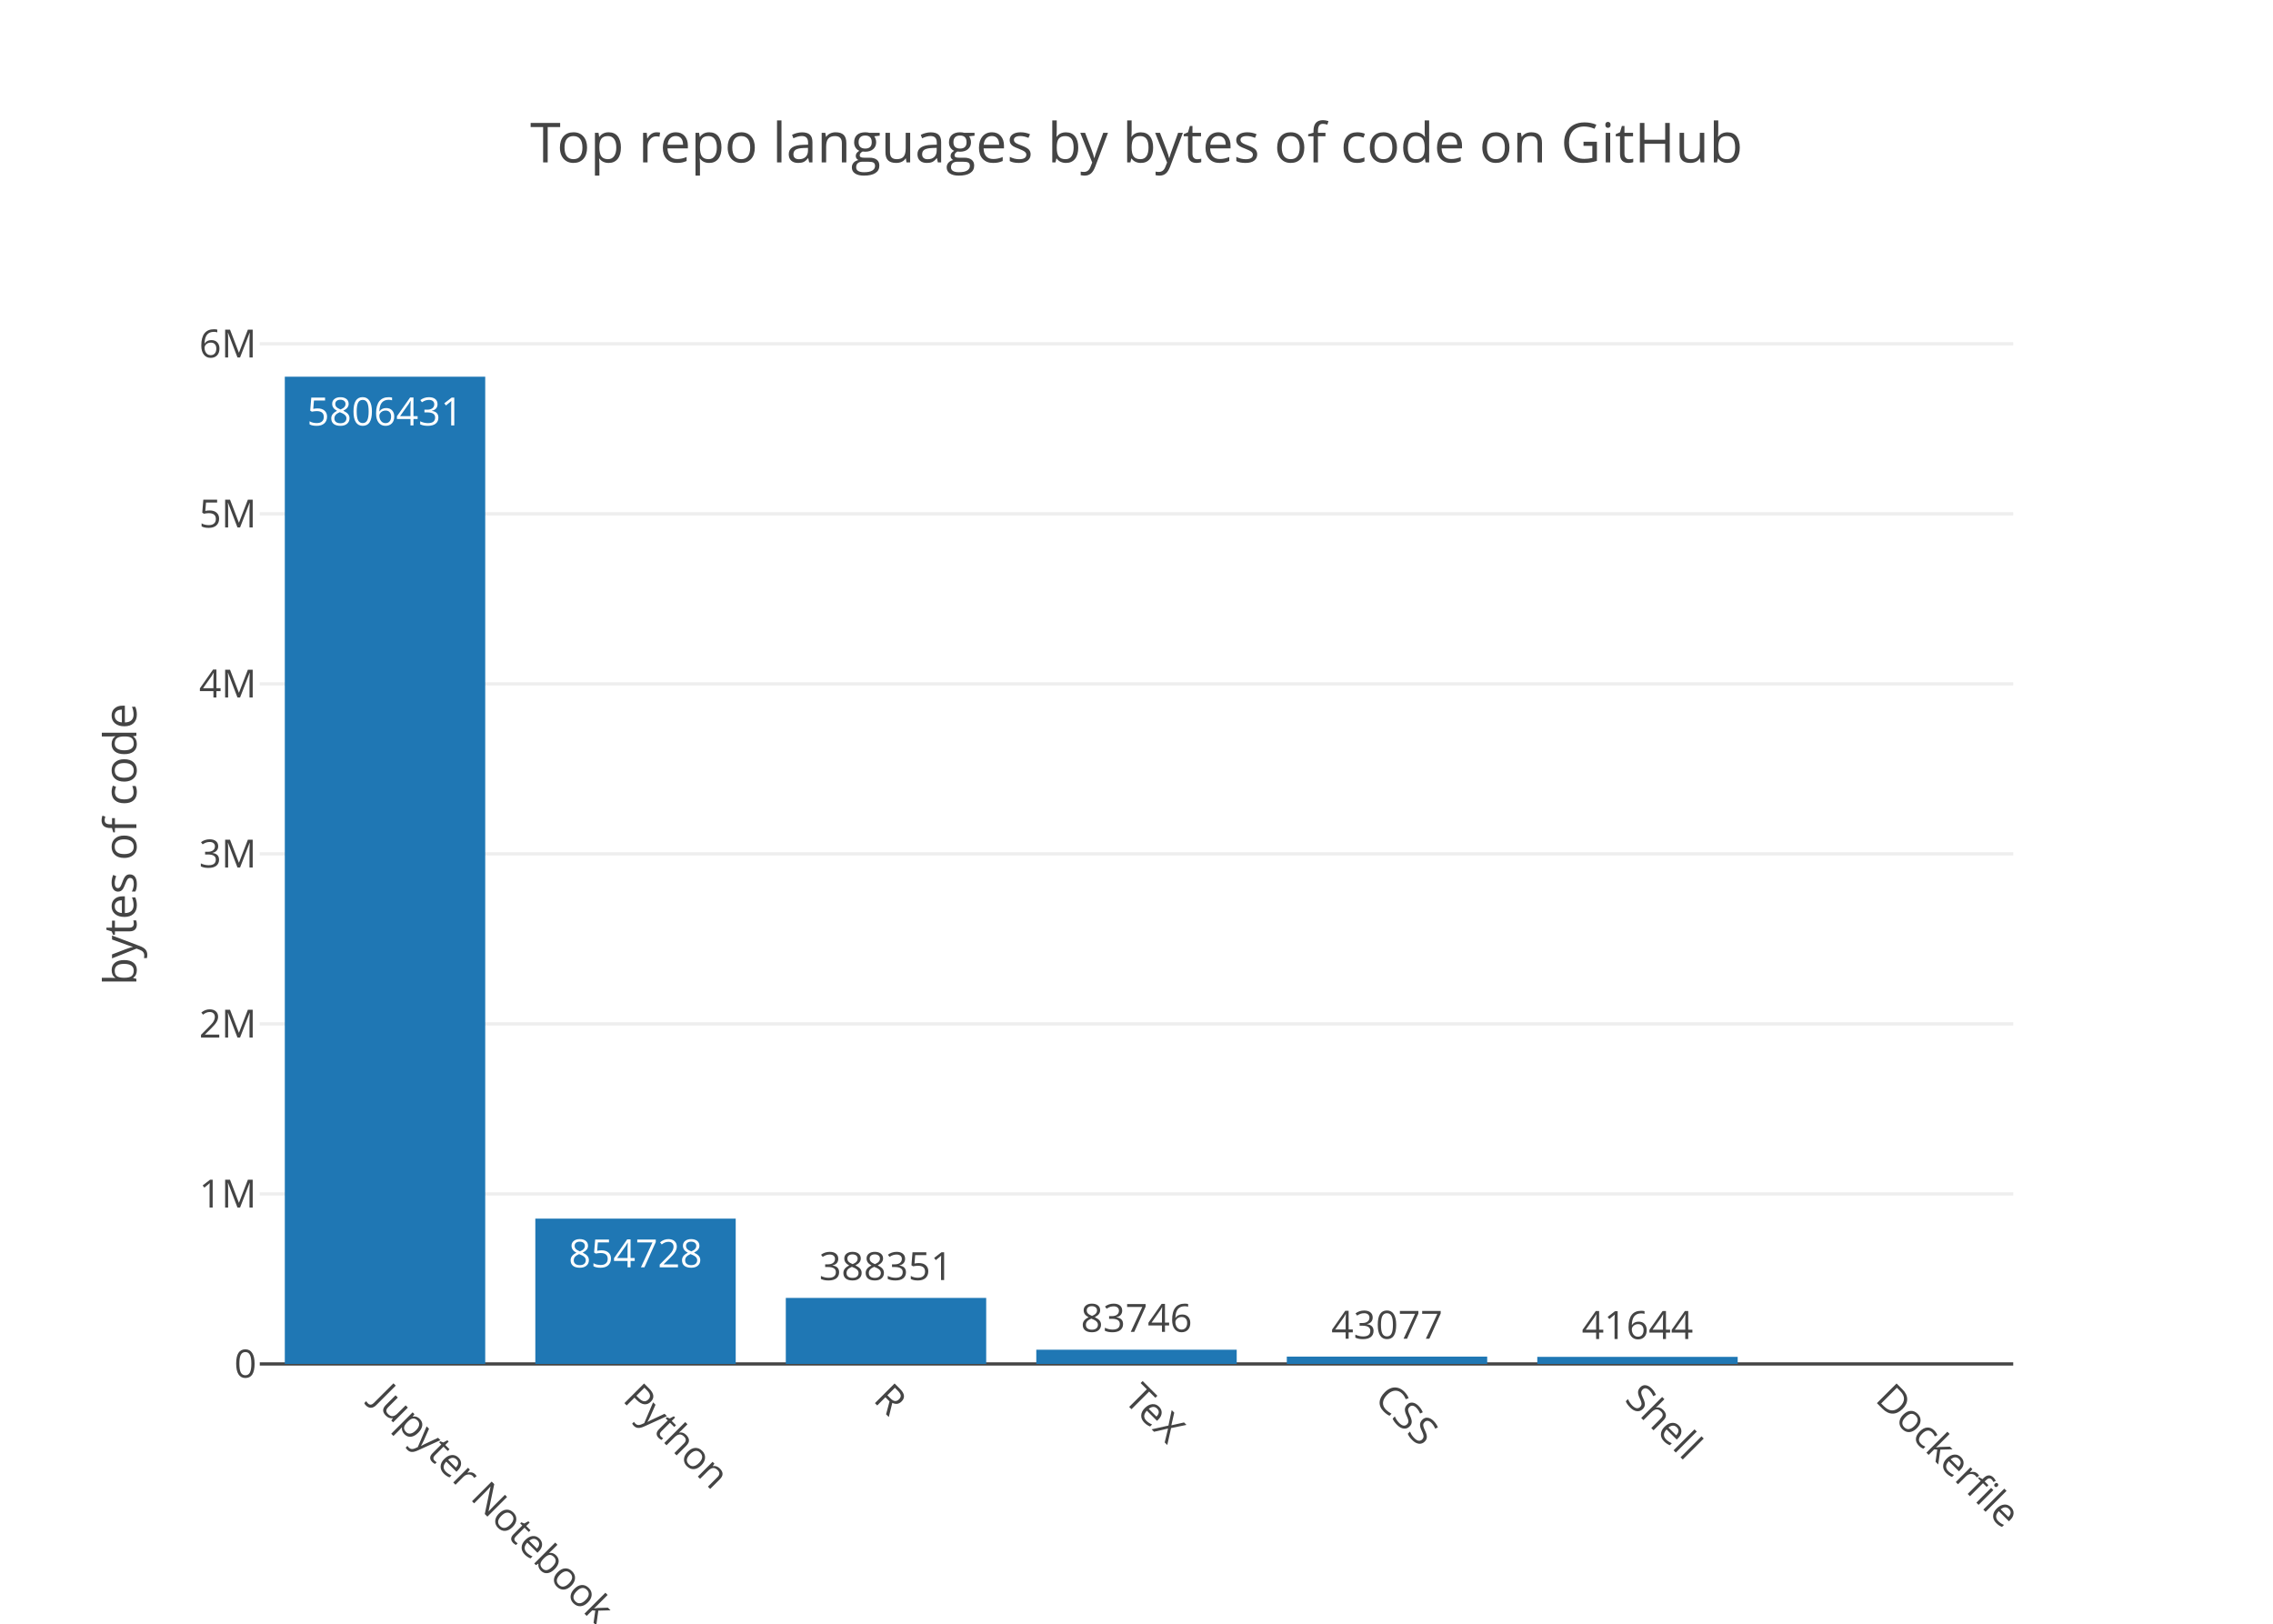
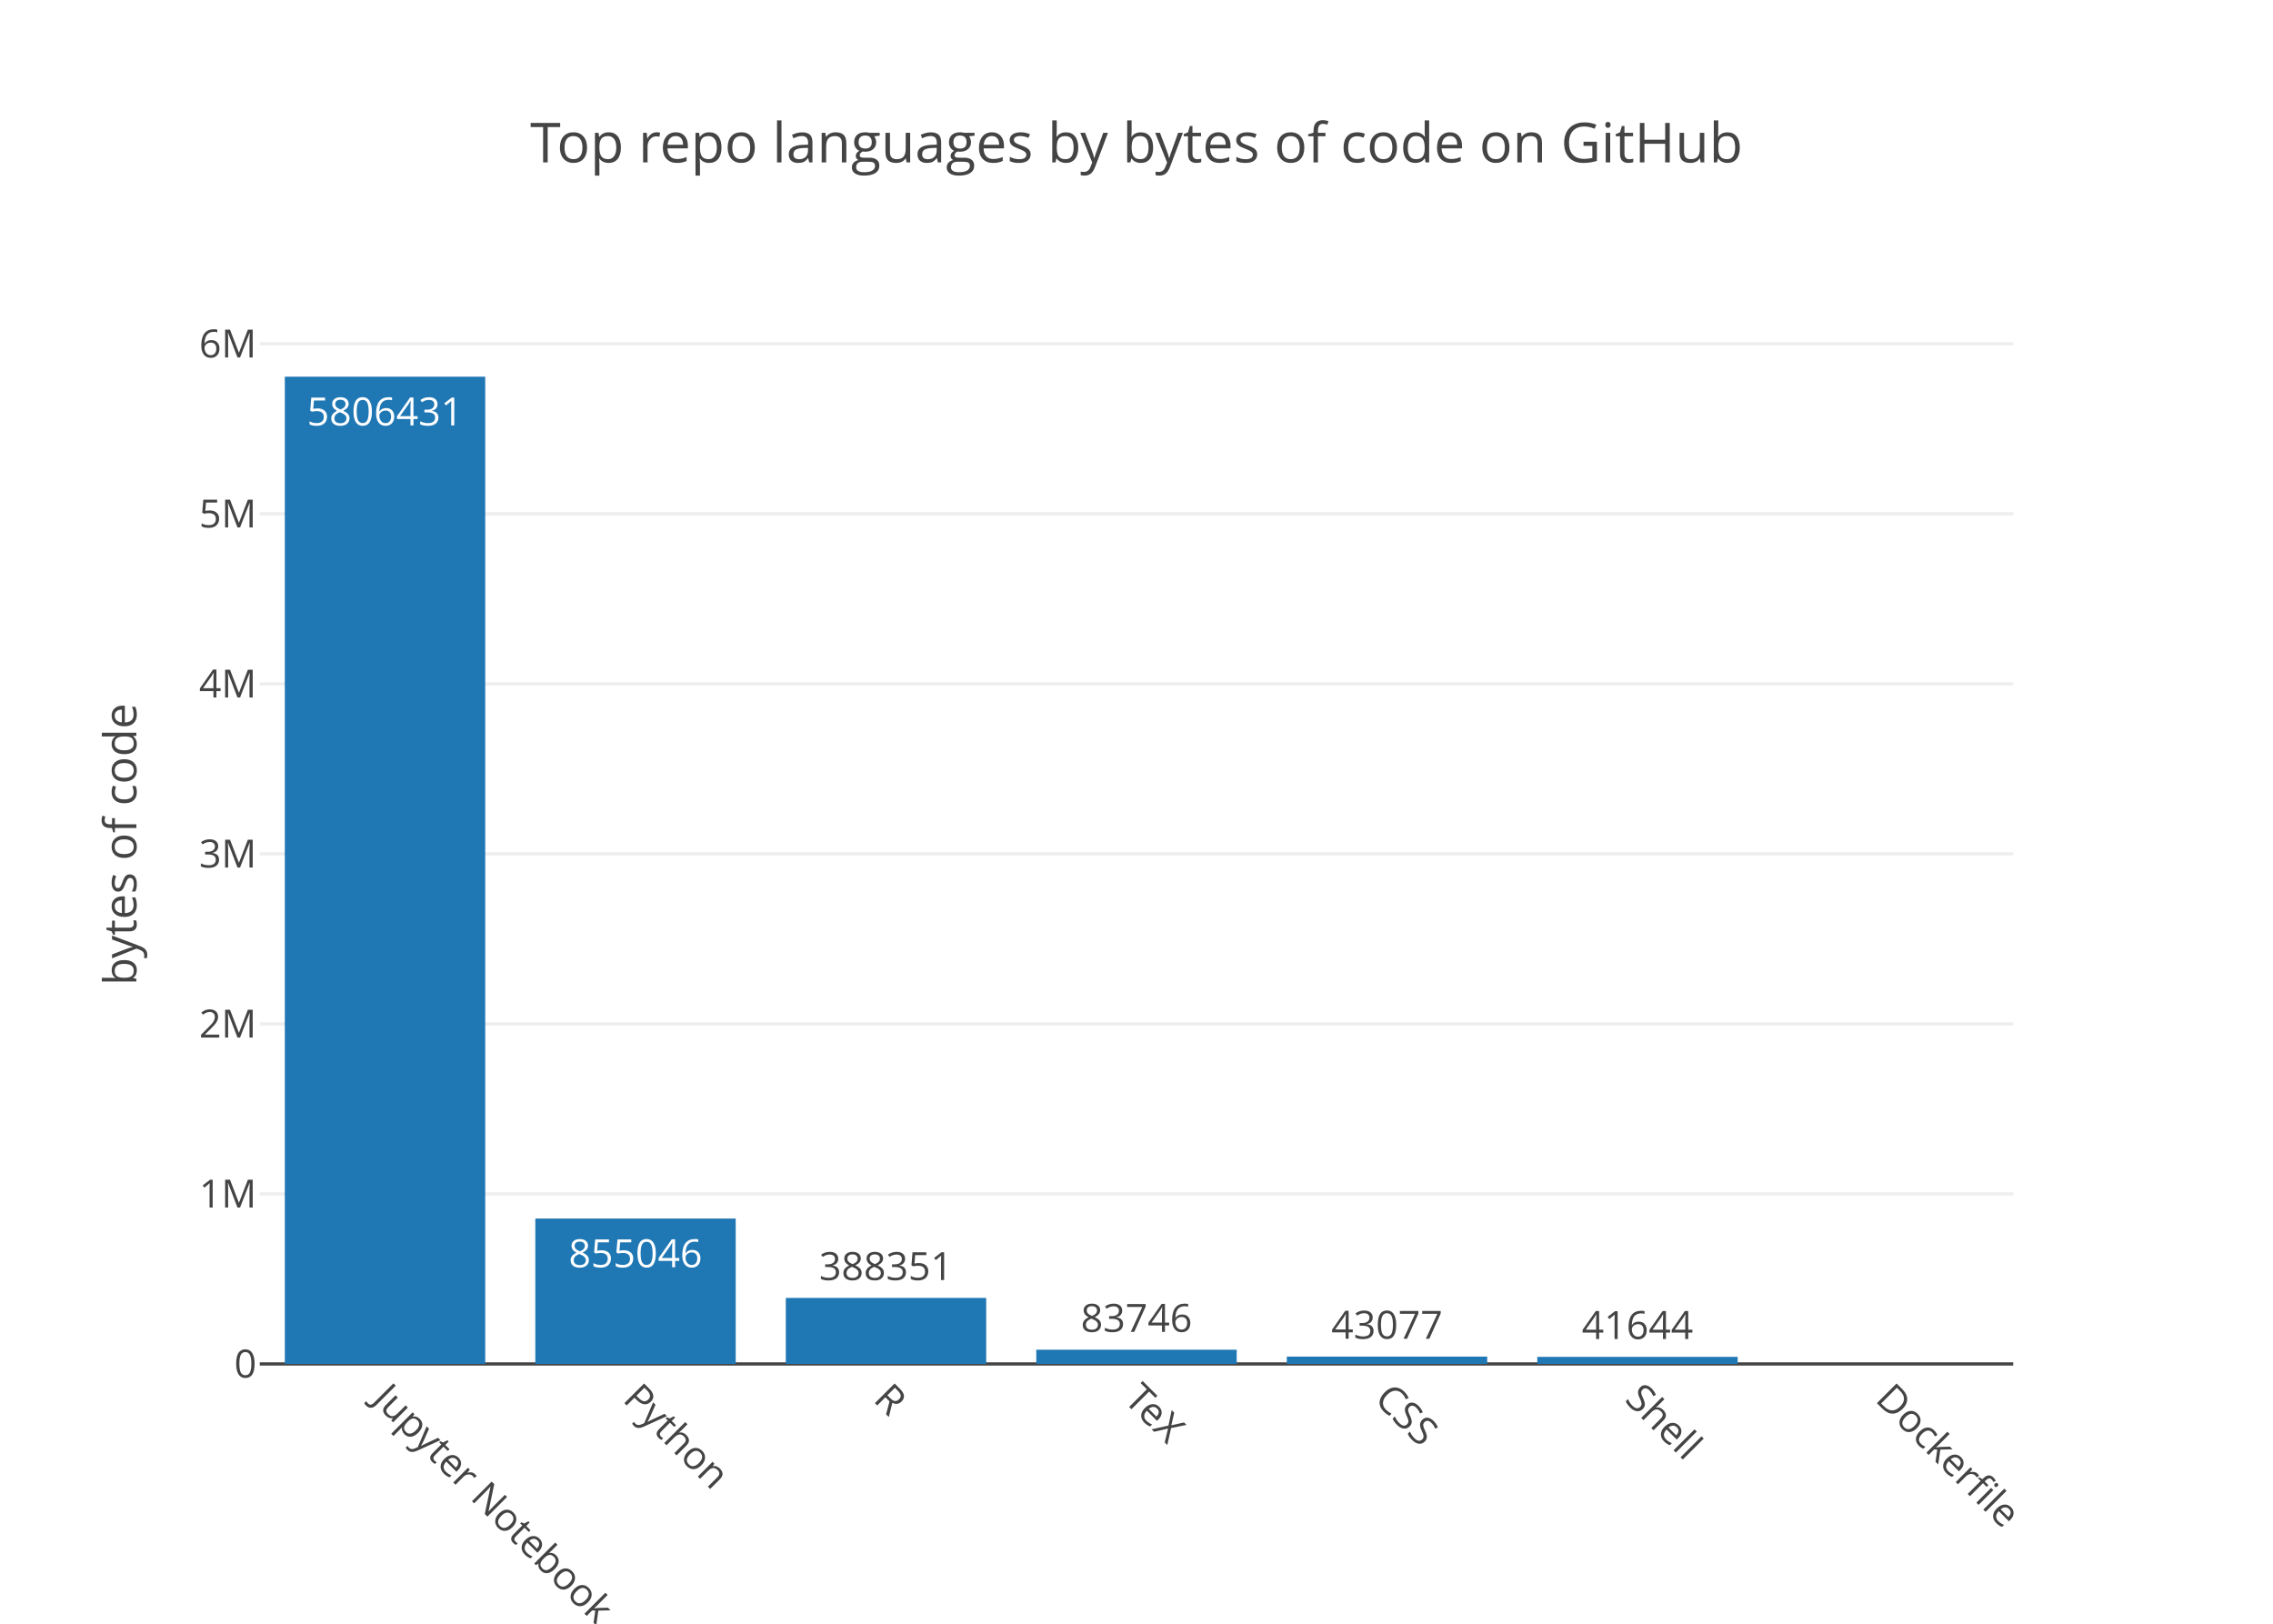
<svg xmlns="http://www.w3.org/2000/svg" class="main-svg" width="700" height="500" viewBox="0 0 700 500">
  <rect x="0" y="0" width="700" height="500" style="fill: rgb(255, 255, 255); fill-opacity: 1;" />
-   <defs id="defs-e95e8a">
+   <defs id="defs-76a1be">
    <g class="clips">
-       <clipPath id="clipe95e8axyplot" class="plotclip">
+       <clipPath id="clip76a1bexyplot" class="plotclip">
        <rect width="540" height="320" />
      </clipPath>
-       <clipPath class="axesclip" id="clipe95e8ax">
+       <clipPath class="axesclip" id="clip76a1bex">
        <rect x="80" y="0" width="540" height="500" />
      </clipPath>
-       <clipPath class="axesclip" id="clipe95e8ay">
+       <clipPath class="axesclip" id="clip76a1bey">
        <rect x="0" y="100" width="700" height="320" />
      </clipPath>
-       <clipPath class="axesclip" id="clipe95e8axy">
+       <clipPath class="axesclip" id="clip76a1bexy">
        <rect x="80" y="100" width="540" height="320" />
      </clipPath>
    </g>
    <g class="gradients" />
  </defs>
  <g class="bglayer" />
  <g class="layer-below">
    <g class="imagelayer" />
    <g class="shapelayer" />
  </g>
  <g class="cartesianlayer">
    <g class="subplot xy">
      <g class="layer-subplot">
        <g class="shapelayer" />
        <g class="imagelayer" />
      </g>
      <g class="gridlayer">
        <g class="x" />
        <g class="y">
          <path class="ygrid crisp" transform="translate(0,367.64)" d="M80,0h540" style="stroke: rgb(238, 238, 238); stroke-opacity: 1; stroke-width: 1px;" />
          <path class="ygrid crisp" transform="translate(0,315.29)" d="M80,0h540" style="stroke: rgb(238, 238, 238); stroke-opacity: 1; stroke-width: 1px;" />
          <path class="ygrid crisp" transform="translate(0,262.93)" d="M80,0h540" style="stroke: rgb(238, 238, 238); stroke-opacity: 1; stroke-width: 1px;" />
          <path class="ygrid crisp" transform="translate(0,210.58)" d="M80,0h540" style="stroke: rgb(238, 238, 238); stroke-opacity: 1; stroke-width: 1px;" />
          <path class="ygrid crisp" transform="translate(0,158.22)" d="M80,0h540" style="stroke: rgb(238, 238, 238); stroke-opacity: 1; stroke-width: 1px;" />
          <path class="ygrid crisp" transform="translate(0,105.87)" d="M80,0h540" style="stroke: rgb(238, 238, 238); stroke-opacity: 1; stroke-width: 1px;" />
        </g>
      </g>
      <g class="zerolinelayer">
        <path class="yzl zl crisp" transform="translate(0,420)" d="M80,0h540" style="stroke: rgb(68, 68, 68); stroke-opacity: 1; stroke-width: 1px;" />
      </g>
      <path class="xlines-below" />
      <path class="ylines-below" />
      <g class="overlines-below" />
      <g class="xaxislayer-below" />
      <g class="yaxislayer-below" />
      <g class="overaxes-below" />
-       <g class="plot" transform="translate(80, 100)" clip-path="url('#clipe95e8axyplot')">
+       <g class="plot" transform="translate(80, 100)" clip-path="url('#clip76a1bexyplot')">
        <g class="barlayer mlayer">
          <g class="trace bars" style="opacity: 1;">
            <g class="points">
              <g class="point">
                <path d="M7.71,320V16H69.43V320Z" style="vector-effect: non-scaling-stroke; opacity: 1; stroke-width: 0px; fill: rgb(31, 119, 180); fill-opacity: 1;" />
                <text class="bartext bartext-inside" transform="translate(38.56219 31)" text-anchor="middle" data-notex="1" x="0" y="0" style="font-family: 'Open Sans', verdana, arial, sans-serif; font-size: 12px; fill: rgb(255, 255, 255); fill-opacity: 1; white-space: pre;">5806431</text>
              </g>
              <g class="point">
-                 <path d="M84.86,320V275.25H146.57V320Z" style="vector-effect: non-scaling-stroke; opacity: 1; stroke-width: 0px; fill: rgb(31, 119, 180); fill-opacity: 1;" />
-                 <text class="bartext bartext-inside" transform="translate(115.7072 290.25)" text-anchor="middle" data-notex="1" x="0" y="0" style="font-family: 'Open Sans', verdana, arial, sans-serif; font-size: 12px; fill: rgb(255, 255, 255); fill-opacity: 1; white-space: pre;">854728</text>
+                 <path d="M84.86,320V275.23H146.57V320Z" style="vector-effect: non-scaling-stroke; opacity: 1; stroke-width: 0px; fill: rgb(31, 119, 180); fill-opacity: 1;" />
+                 <text class="bartext bartext-inside" transform="translate(115.7072 290.23)" text-anchor="middle" data-notex="1" x="0" y="0" style="font-family: 'Open Sans', verdana, arial, sans-serif; font-size: 12px; fill: rgb(255, 255, 255); fill-opacity: 1; white-space: pre;">855046</text>
              </g>
              <g class="point">
                <path d="M162,320V299.67H223.71V320Z" style="vector-effect: non-scaling-stroke; opacity: 1; stroke-width: 0px; fill: rgb(31, 119, 180); fill-opacity: 1;" />
                <text class="bartext bartext-outside" transform="translate(192.8472 294.17)" text-anchor="middle" data-notex="1" x="0" y="0" style="font-family: 'Open Sans', verdana, arial, sans-serif; font-size: 12px; fill: rgb(68, 68, 68); fill-opacity: 1; white-space: pre;">388351</text>
              </g>
              <g class="point">
                <path d="M239.14,320V315.62H300.86V320Z" style="vector-effect: non-scaling-stroke; opacity: 1; stroke-width: 0px; fill: rgb(31, 119, 180); fill-opacity: 1;" />
                <text class="bartext bartext-outside" transform="translate(269.9922 310.12)" text-anchor="middle" data-notex="1" x="0" y="0" style="font-family: 'Open Sans', verdana, arial, sans-serif; font-size: 12px; fill: rgb(68, 68, 68); fill-opacity: 1; white-space: pre;">83746</text>
              </g>
              <g class="point">
                <path d="M316.29,320V317.74H378V320Z" style="vector-effect: non-scaling-stroke; opacity: 1; stroke-width: 0px; fill: rgb(31, 119, 180); fill-opacity: 1;" />
                <text class="bartext bartext-outside" transform="translate(347.1372 312.24)" text-anchor="middle" data-notex="1" x="0" y="0" style="font-family: 'Open Sans', verdana, arial, sans-serif; font-size: 12px; fill: rgb(68, 68, 68); fill-opacity: 1; white-space: pre;">43077</text>
              </g>
              <g class="point">
                <path d="M393.43,320V317.82H455.14V320Z" style="vector-effect: non-scaling-stroke; opacity: 1; stroke-width: 0px; fill: rgb(31, 119, 180); fill-opacity: 1;" />
                <text class="bartext bartext-outside" transform="translate(424.2772 312.32)" text-anchor="middle" data-notex="1" x="0" y="0" style="font-family: 'Open Sans', verdana, arial, sans-serif; font-size: 12px; fill: rgb(68, 68, 68); fill-opacity: 1; white-space: pre;">41644</text>
              </g>
              <g class="point">
                <path d="M0,0Z" style="vector-effect: non-scaling-stroke; opacity: 1; stroke-width: 0px; fill: rgb(31, 119, 180); fill-opacity: 1;" />
              </g>
            </g>
          </g>
        </g>
      </g>
      <g class="overplot" />
      <path class="xlines-above crisp" d="M0,0" style="fill: none;" />
      <path class="ylines-above crisp" d="M0,0" style="fill: none;" />
      <g class="overlines-above" />
      <g class="xaxislayer-above">
        <g class="xtick">
          <text text-anchor="start" x="0" y="433" transform="translate(118.57,0) rotate(45,0,427)" style="font-family: 'Open Sans', verdana, arial, sans-serif; font-size: 12px; fill: rgb(68, 68, 68); fill-opacity: 1; white-space: pre;">Jupyter Notebook</text>
        </g>
        <g class="xtick">
          <text text-anchor="start" x="0" y="433" transform="translate(195.71,0) rotate(45,0,427)" style="font-family: 'Open Sans', verdana, arial, sans-serif; font-size: 12px; fill: rgb(68, 68, 68); fill-opacity: 1; white-space: pre;">Python</text>
        </g>
        <g class="xtick">
          <text text-anchor="start" x="0" y="433" transform="translate(272.86,0) rotate(45,0,427)" style="font-family: 'Open Sans', verdana, arial, sans-serif; font-size: 12px; fill: rgb(68, 68, 68); fill-opacity: 1; white-space: pre;">R</text>
        </g>
        <g class="xtick">
          <text text-anchor="start" x="0" y="433" transform="translate(350,0) rotate(45,0,427)" style="font-family: 'Open Sans', verdana, arial, sans-serif; font-size: 12px; fill: rgb(68, 68, 68); fill-opacity: 1; white-space: pre;">TeX</text>
        </g>
        <g class="xtick">
          <text text-anchor="start" x="0" y="433" transform="translate(427.14,0) rotate(45,0,427)" style="font-family: 'Open Sans', verdana, arial, sans-serif; font-size: 12px; fill: rgb(68, 68, 68); fill-opacity: 1; white-space: pre;">CSS</text>
        </g>
        <g class="xtick">
          <text text-anchor="start" x="0" y="433" transform="translate(504.29,0) rotate(45,0,427)" style="font-family: 'Open Sans', verdana, arial, sans-serif; font-size: 12px; fill: rgb(68, 68, 68); fill-opacity: 1; white-space: pre;">Shell</text>
        </g>
        <g class="xtick">
          <text text-anchor="start" x="0" y="433" transform="translate(581.43,0) rotate(45,0,427)" style="font-family: 'Open Sans', verdana, arial, sans-serif; font-size: 12px; fill: rgb(68, 68, 68); fill-opacity: 1; white-space: pre;">Dockerfile</text>
        </g>
      </g>
      <g class="yaxislayer-above">
        <g class="ytick">
          <text text-anchor="end" x="79" y="4.2" transform="translate(0,420)" style="font-family: 'Open Sans', verdana, arial, sans-serif; font-size: 12px; fill: rgb(68, 68, 68); fill-opacity: 1; white-space: pre;">0</text>
        </g>
        <g class="ytick">
          <text text-anchor="end" x="79" y="4.2" transform="translate(0,367.64)" style="font-family: 'Open Sans', verdana, arial, sans-serif; font-size: 12px; fill: rgb(68, 68, 68); fill-opacity: 1; white-space: pre;">1M</text>
        </g>
        <g class="ytick">
          <text text-anchor="end" x="79" y="4.2" transform="translate(0,315.29)" style="font-family: 'Open Sans', verdana, arial, sans-serif; font-size: 12px; fill: rgb(68, 68, 68); fill-opacity: 1; white-space: pre;">2M</text>
        </g>
        <g class="ytick">
          <text text-anchor="end" x="79" y="4.2" transform="translate(0,262.93)" style="font-family: 'Open Sans', verdana, arial, sans-serif; font-size: 12px; fill: rgb(68, 68, 68); fill-opacity: 1; white-space: pre;">3M</text>
        </g>
        <g class="ytick">
          <text text-anchor="end" x="79" y="4.2" transform="translate(0,210.58)" style="font-family: 'Open Sans', verdana, arial, sans-serif; font-size: 12px; fill: rgb(68, 68, 68); fill-opacity: 1; white-space: pre;">4M</text>
        </g>
        <g class="ytick">
          <text text-anchor="end" x="79" y="4.2" transform="translate(0,158.22)" style="font-family: 'Open Sans', verdana, arial, sans-serif; font-size: 12px; fill: rgb(68, 68, 68); fill-opacity: 1; white-space: pre;">5M</text>
        </g>
        <g class="ytick">
          <text text-anchor="end" x="79" y="4.2" transform="translate(0,105.87)" style="font-family: 'Open Sans', verdana, arial, sans-serif; font-size: 12px; fill: rgb(68, 68, 68); fill-opacity: 1; white-space: pre;">6M</text>
        </g>
      </g>
      <g class="overaxes-above" />
    </g>
  </g>
  <g class="polarlayer" />
  <g class="ternarylayer" />
  <g class="geolayer" />
  <g class="pielayer" />
  <g class="sunburstlayer" />
  <g class="glimages" />
-   <defs id="topdefs-e95e8a">
+   <defs id="topdefs-76a1be">
    <g class="clips" />
  </defs>
  <g class="layer-above">
    <g class="imagelayer" />
    <g class="shapelayer" />
  </g>
  <g class="infolayer">
    <g class="g-gtitle">
      <text class="gtitle" x="350" y="50" text-anchor="middle" dy="0em" style="font-family: 'Open Sans', verdana, arial, sans-serif; font-size: 17px; fill: rgb(68, 68, 68); opacity: 1; font-weight: normal; white-space: pre;">Top repo languages by bytes of code on GitHub</text>
    </g>
    <g class="g-xtitle" />
    <g class="g-ytitle">
      <text class="ytitle" transform="rotate(-90,42,260)" x="42" y="260" text-anchor="middle" style="font-family: 'Open Sans', verdana, arial, sans-serif; font-size: 14px; fill: rgb(68, 68, 68); opacity: 1; font-weight: normal; white-space: pre;">bytes of code</text>
    </g>
  </g>
</svg>
